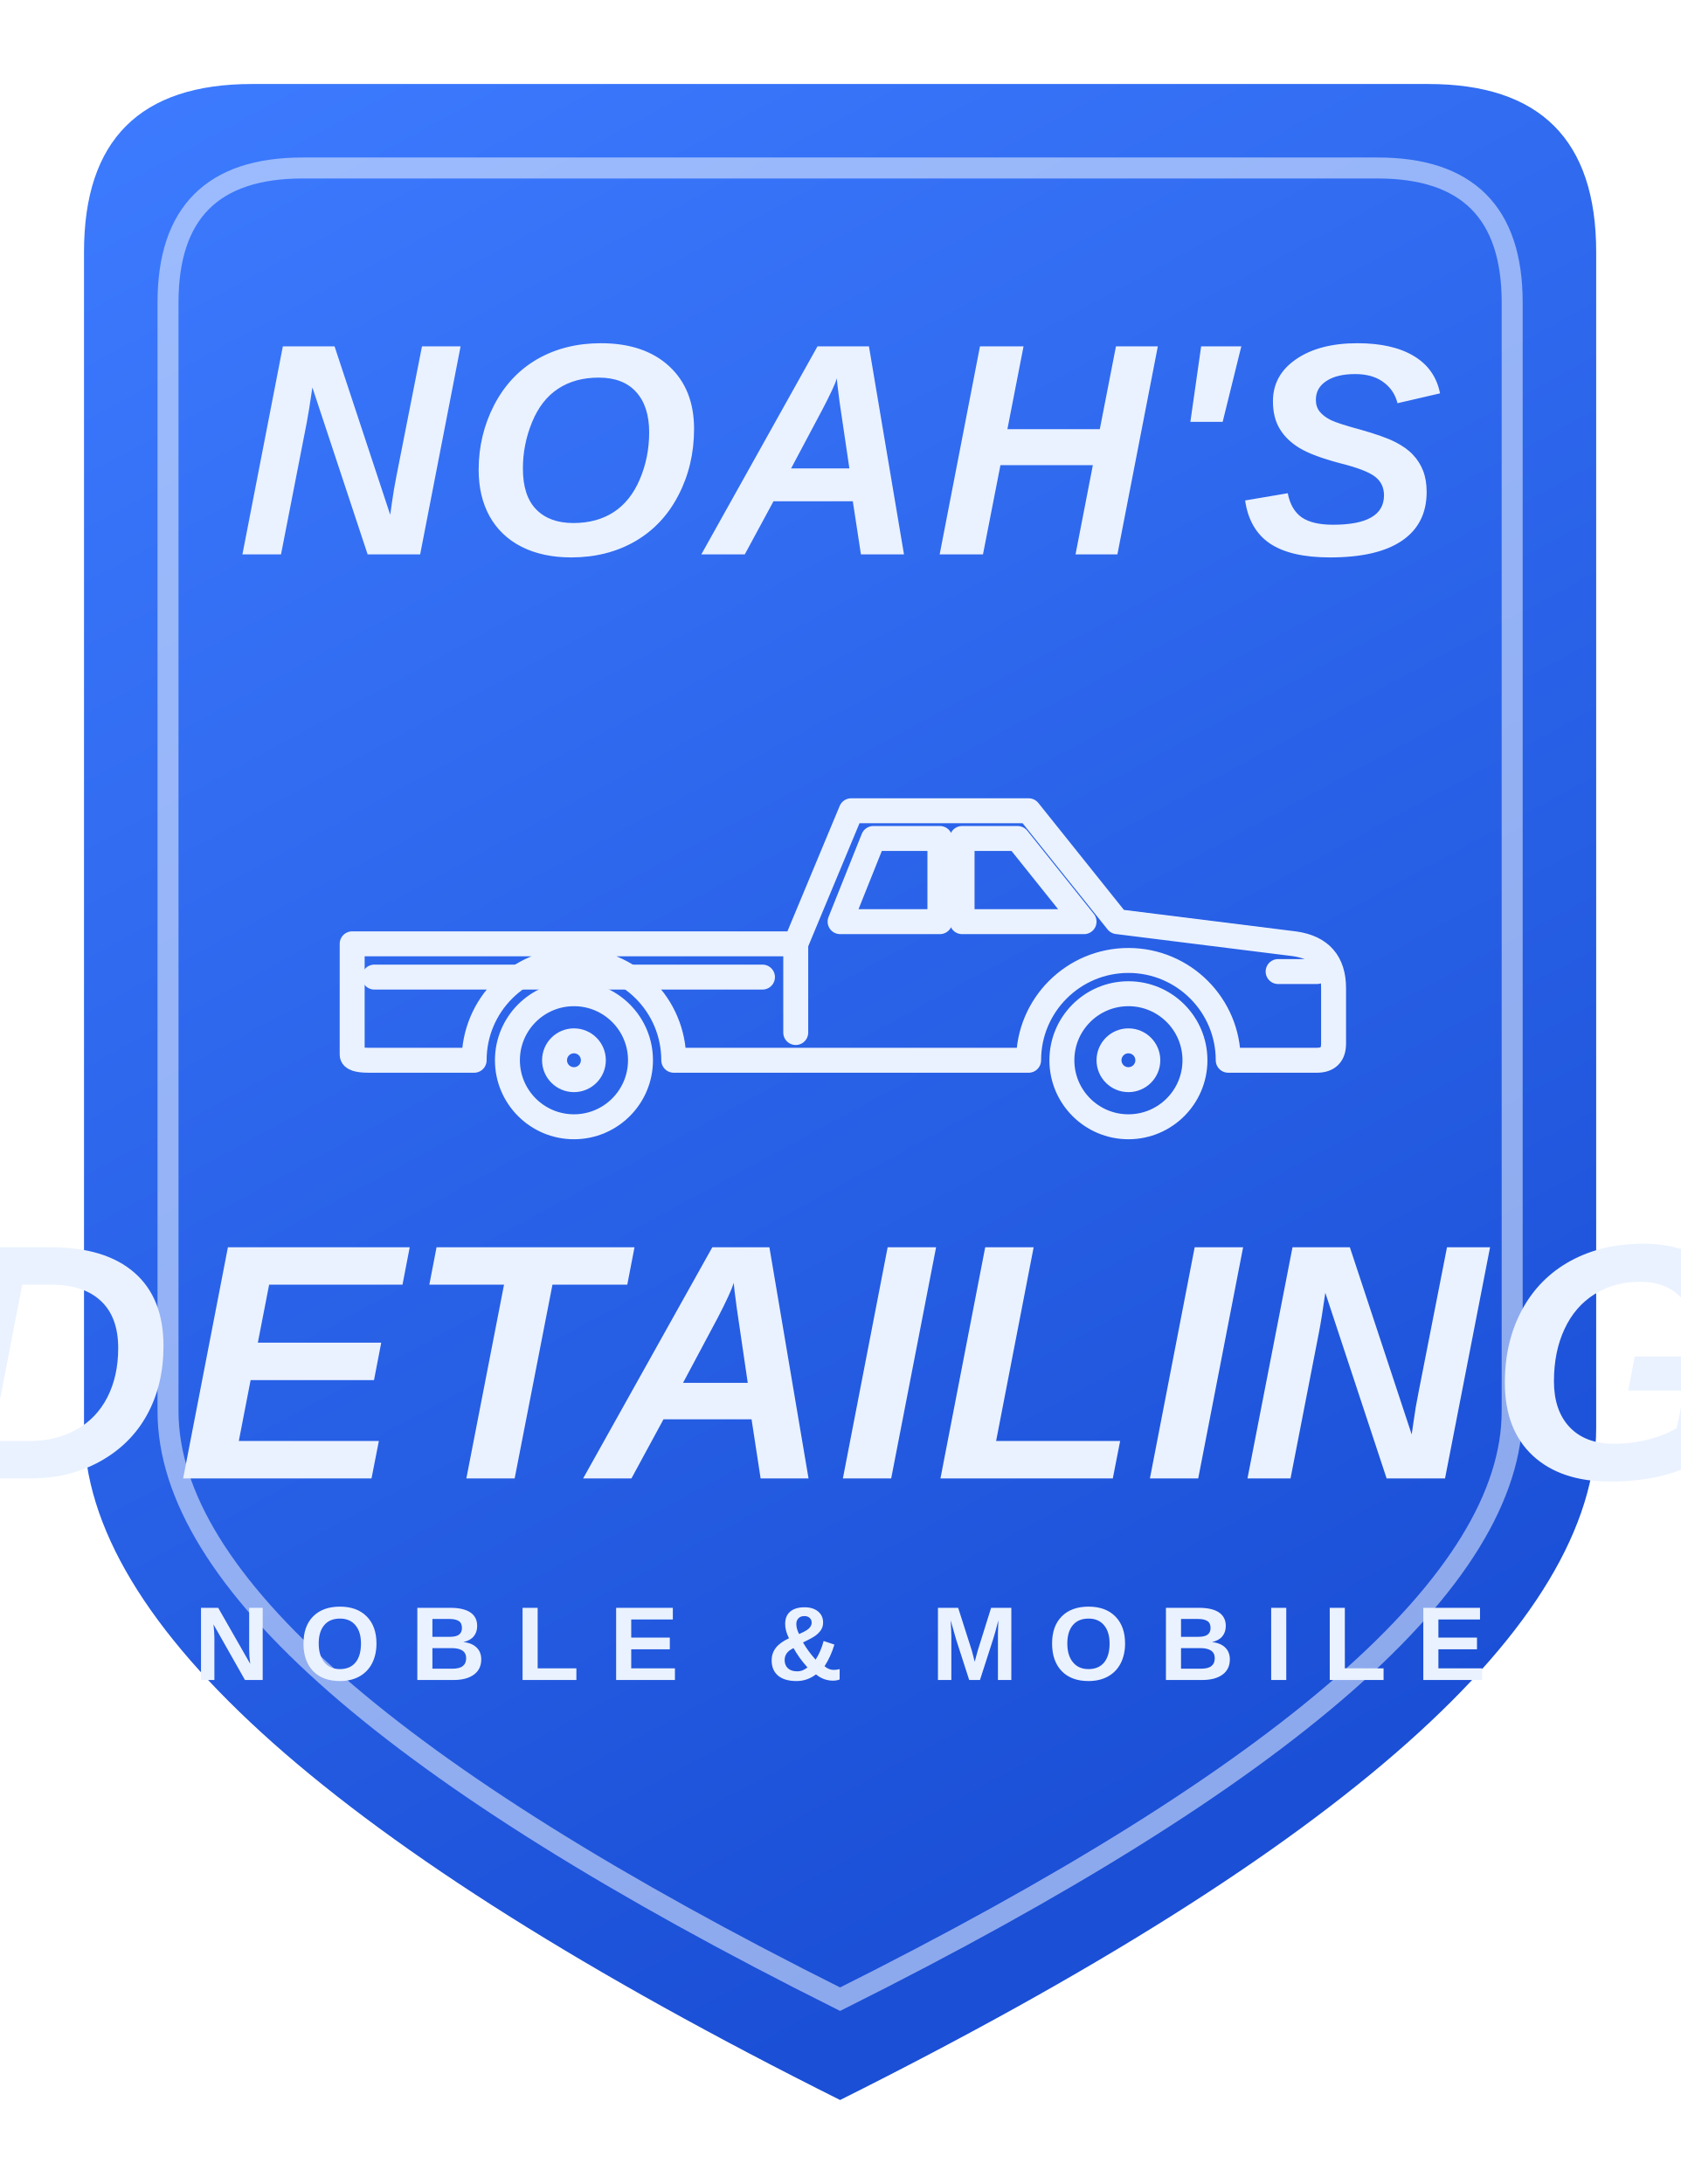
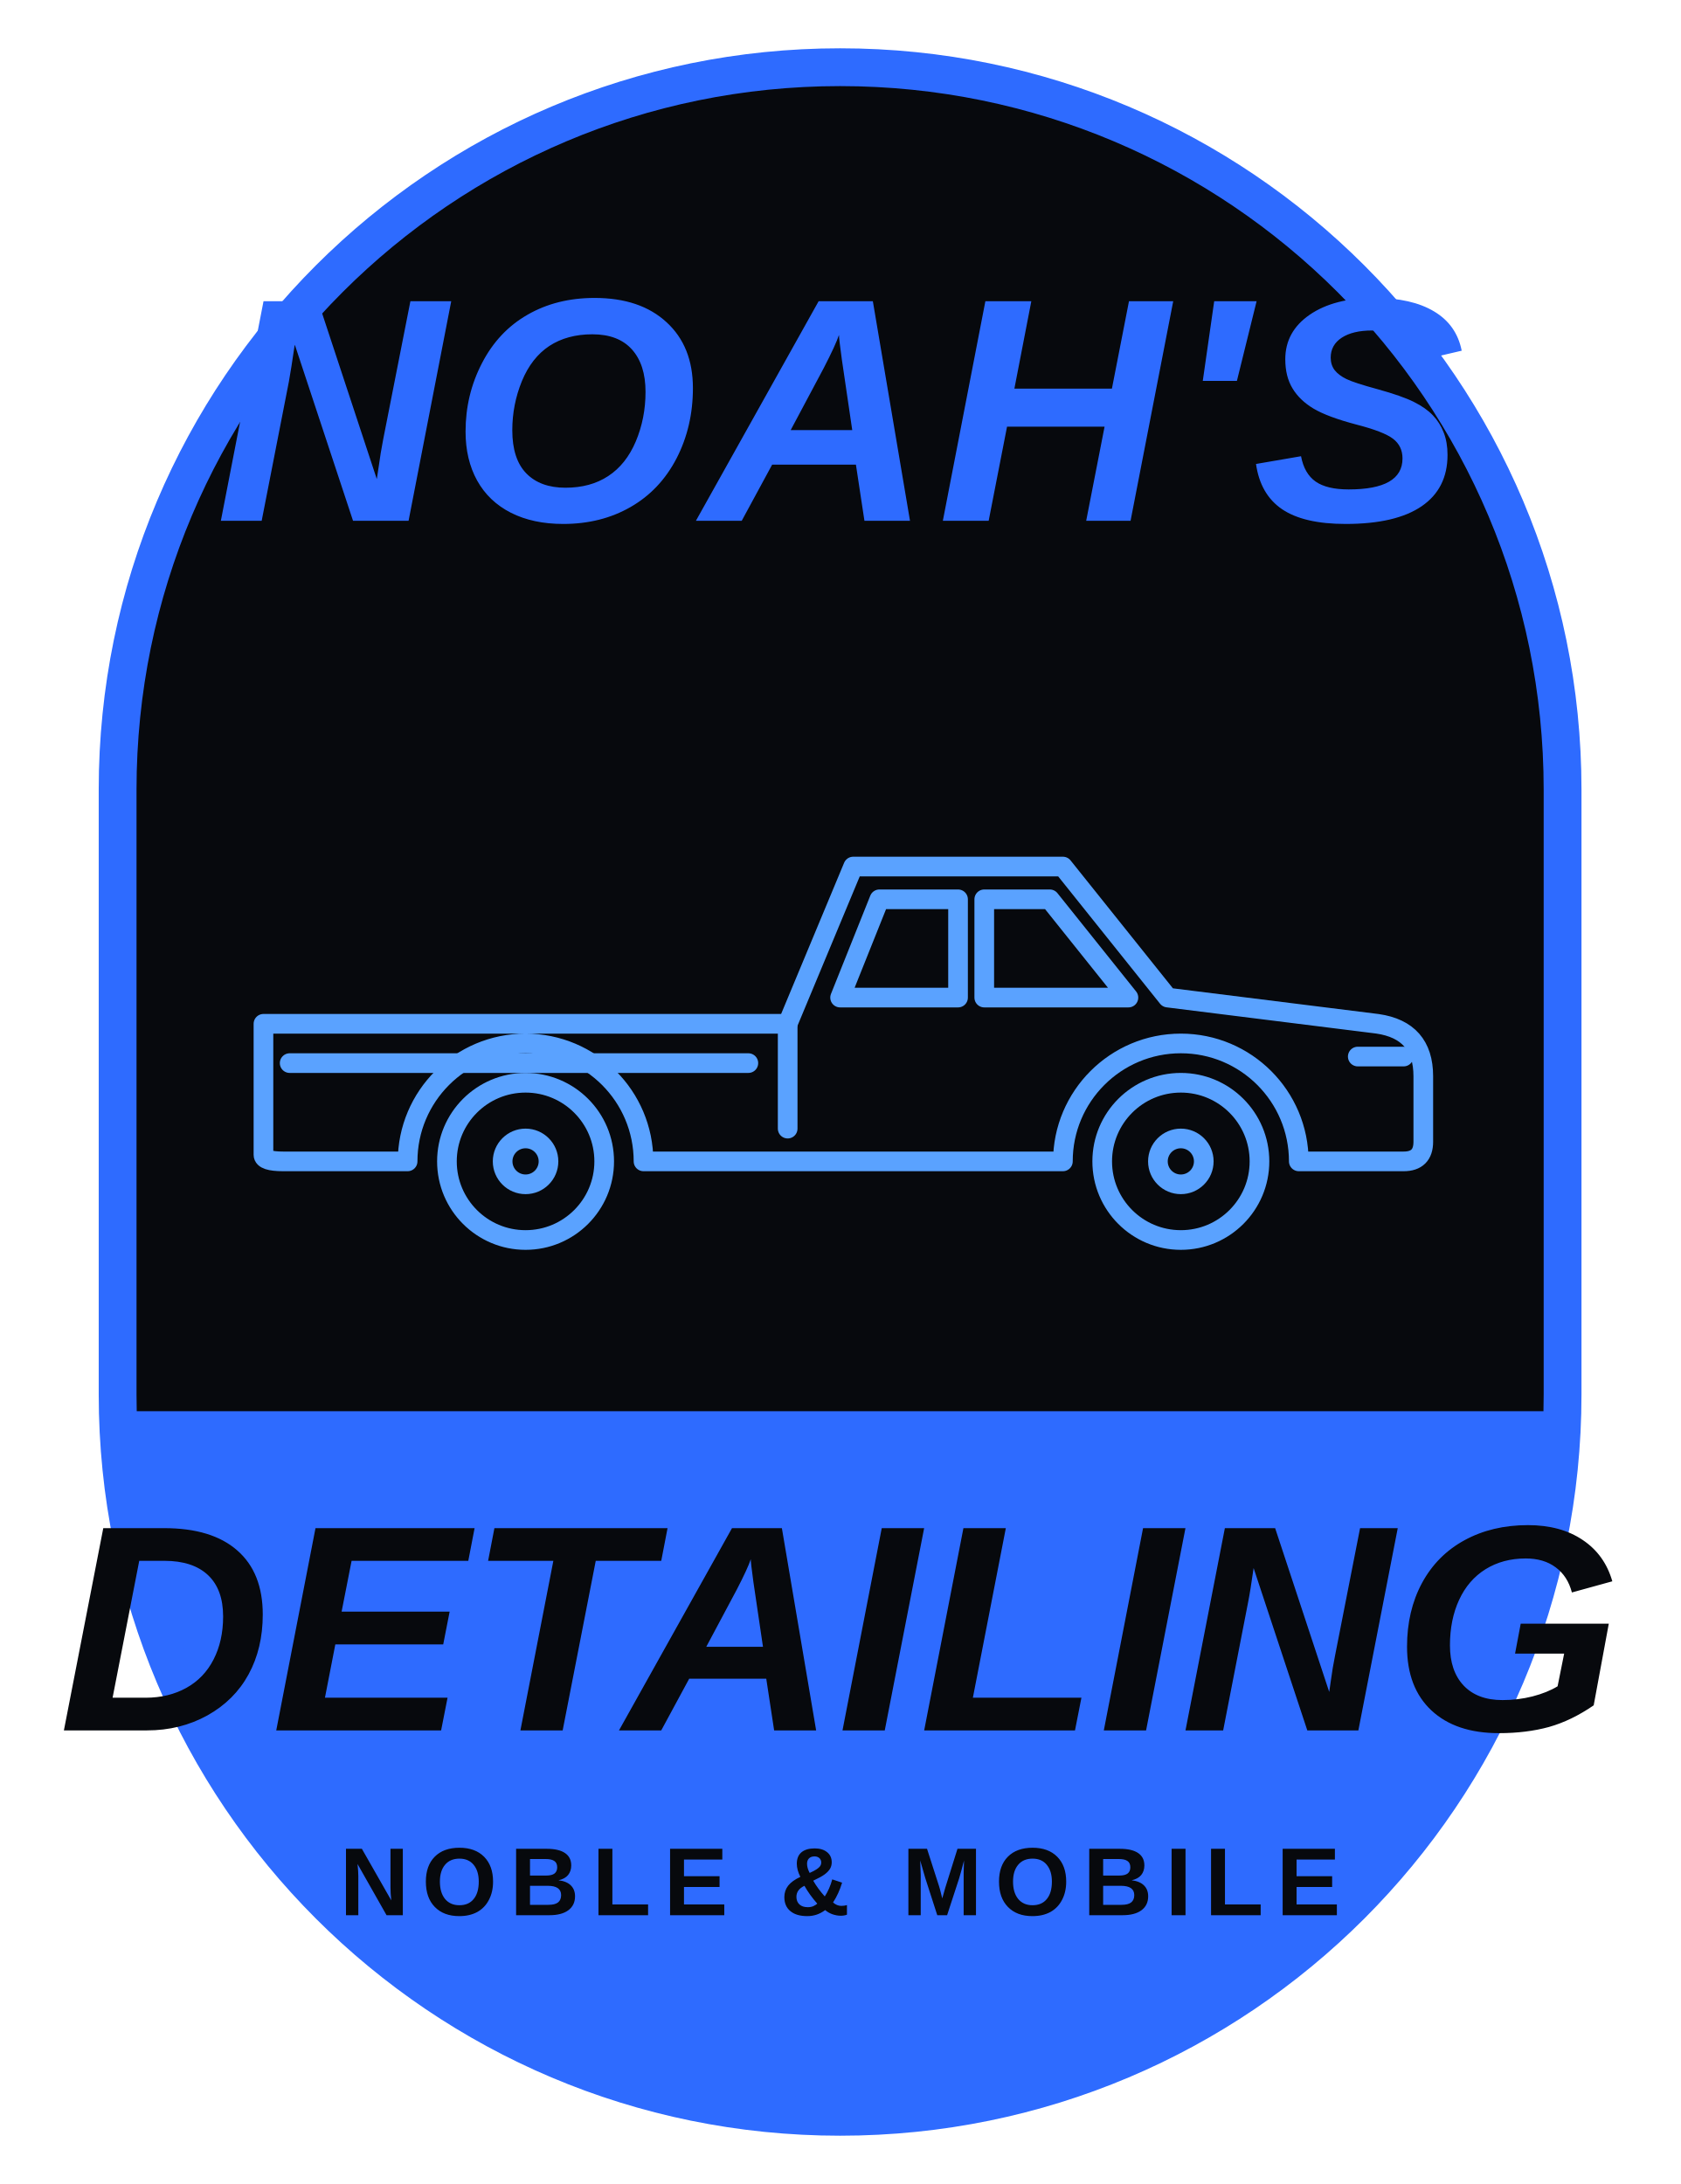
<svg xmlns="http://www.w3.org/2000/svg" viewBox="0 0 200 260">
  <defs>
-     <linearGradient id="f" x1="0" y1="0" x2="0.4" y2="1">
-       <stop offset="0" stop-color="#3D7BFF" />
-       <stop offset="1" stop-color="#1A4FD6" />
-     </linearGradient>
+     <clipPath id="c">
+       <path d="M100 8A86 86 0 0 1 186 94V166A86 86 0 0 1 14 166V94A86 86 0 0 1 100 8Z" />
+     </clipPath>
  </defs>
-   <path d="M30 10H170Q190 10 190 30V170Q190 205 100 250Q10 205 10 170V30Q10 10 30 10Z" fill="url(#f)" />
-   <path d="M36 20H164Q180 20 180 36V168Q180 198 100 238Q20 198 20 168V36Q20 20 36 20Z" fill="none" stroke="#EAF2FF" stroke-opacity=".55" stroke-width="2.5" />
-   <g fill="#EAF2FF" font-family="'Barlow Condensed','Arial Narrow',Arial,sans-serif" font-style="italic" text-anchor="middle">
-     <text x="100" y="66" font-size="36" font-weight="800" letter-spacing="1">NOAH'S</text>
-     <text x="100" y="176" font-size="40" font-weight="900" letter-spacing=".5">DETAILING</text>
-     <text x="100" y="200" font-size="12.5" font-weight="700" letter-spacing="3.5" font-style="normal">NOBLE &amp; MOBILE</text>
+   <path d="M100 8A86 86 0 0 1 186 94V166A86 86 0 0 1 14 166V94A86 86 0 0 1 100 8Z" fill="#07090D" />
+   <rect x="0" y="168" width="200" height="100" fill="#2E6BFF" clip-path="url(#c)" />
+   <path d="M100 8A86 86 0 0 1 186 94V166A86 86 0 0 1 14 166V94A86 86 0 0 1 100 8Z" fill="none" stroke="#2E6BFF" stroke-width="4.5" />
+   <g font-family="'Barlow Condensed','Arial Narrow',Arial,sans-serif" font-style="italic" text-anchor="middle">
+     <text x="100" y="62" font-size="38" font-weight="900" letter-spacing=".5" fill="#2E6BFF">NOAH'S</text>
+     <text x="100" y="206" font-size="35" font-weight="900" fill="#07090D">DETAILING</text>
+     <text x="100" y="228" font-size="11.5" font-weight="800" letter-spacing="1.5" font-style="normal" fill="#07090D">NOBLE &amp; MOBILE</text>
  </g>
-   <g transform="translate(34 82) scale(.66)" fill="none" stroke="#EAF2FF" stroke-width="4.5" stroke-linecap="round" stroke-linejoin="round">
+   <g transform="translate(22 86) scale(.78)" fill="none" stroke="#5AA2FF" stroke-width="3" stroke-linecap="round" stroke-linejoin="round">
    <path d="M12 66V46H92L102 22H134L150 42L182 46Q189 47 189 54V64Q189 67 186 67H170A18 18 0 0 0 134 67H70A18 18 0 0 0 34 67H15Q12 67 12 66Z" />
    <path d="M106 27H118V42H100Z" />
    <path d="M122 27H132L144 42H122Z" />
    <path d="M16 52H86M92 46V62M179 51H186" />
    <circle cx="152" cy="67" r="12" />
    <circle cx="52" cy="67" r="12" />
    <circle cx="152" cy="67" r="3.5" />
    <circle cx="52" cy="67" r="3.5" />
  </g>
</svg>
